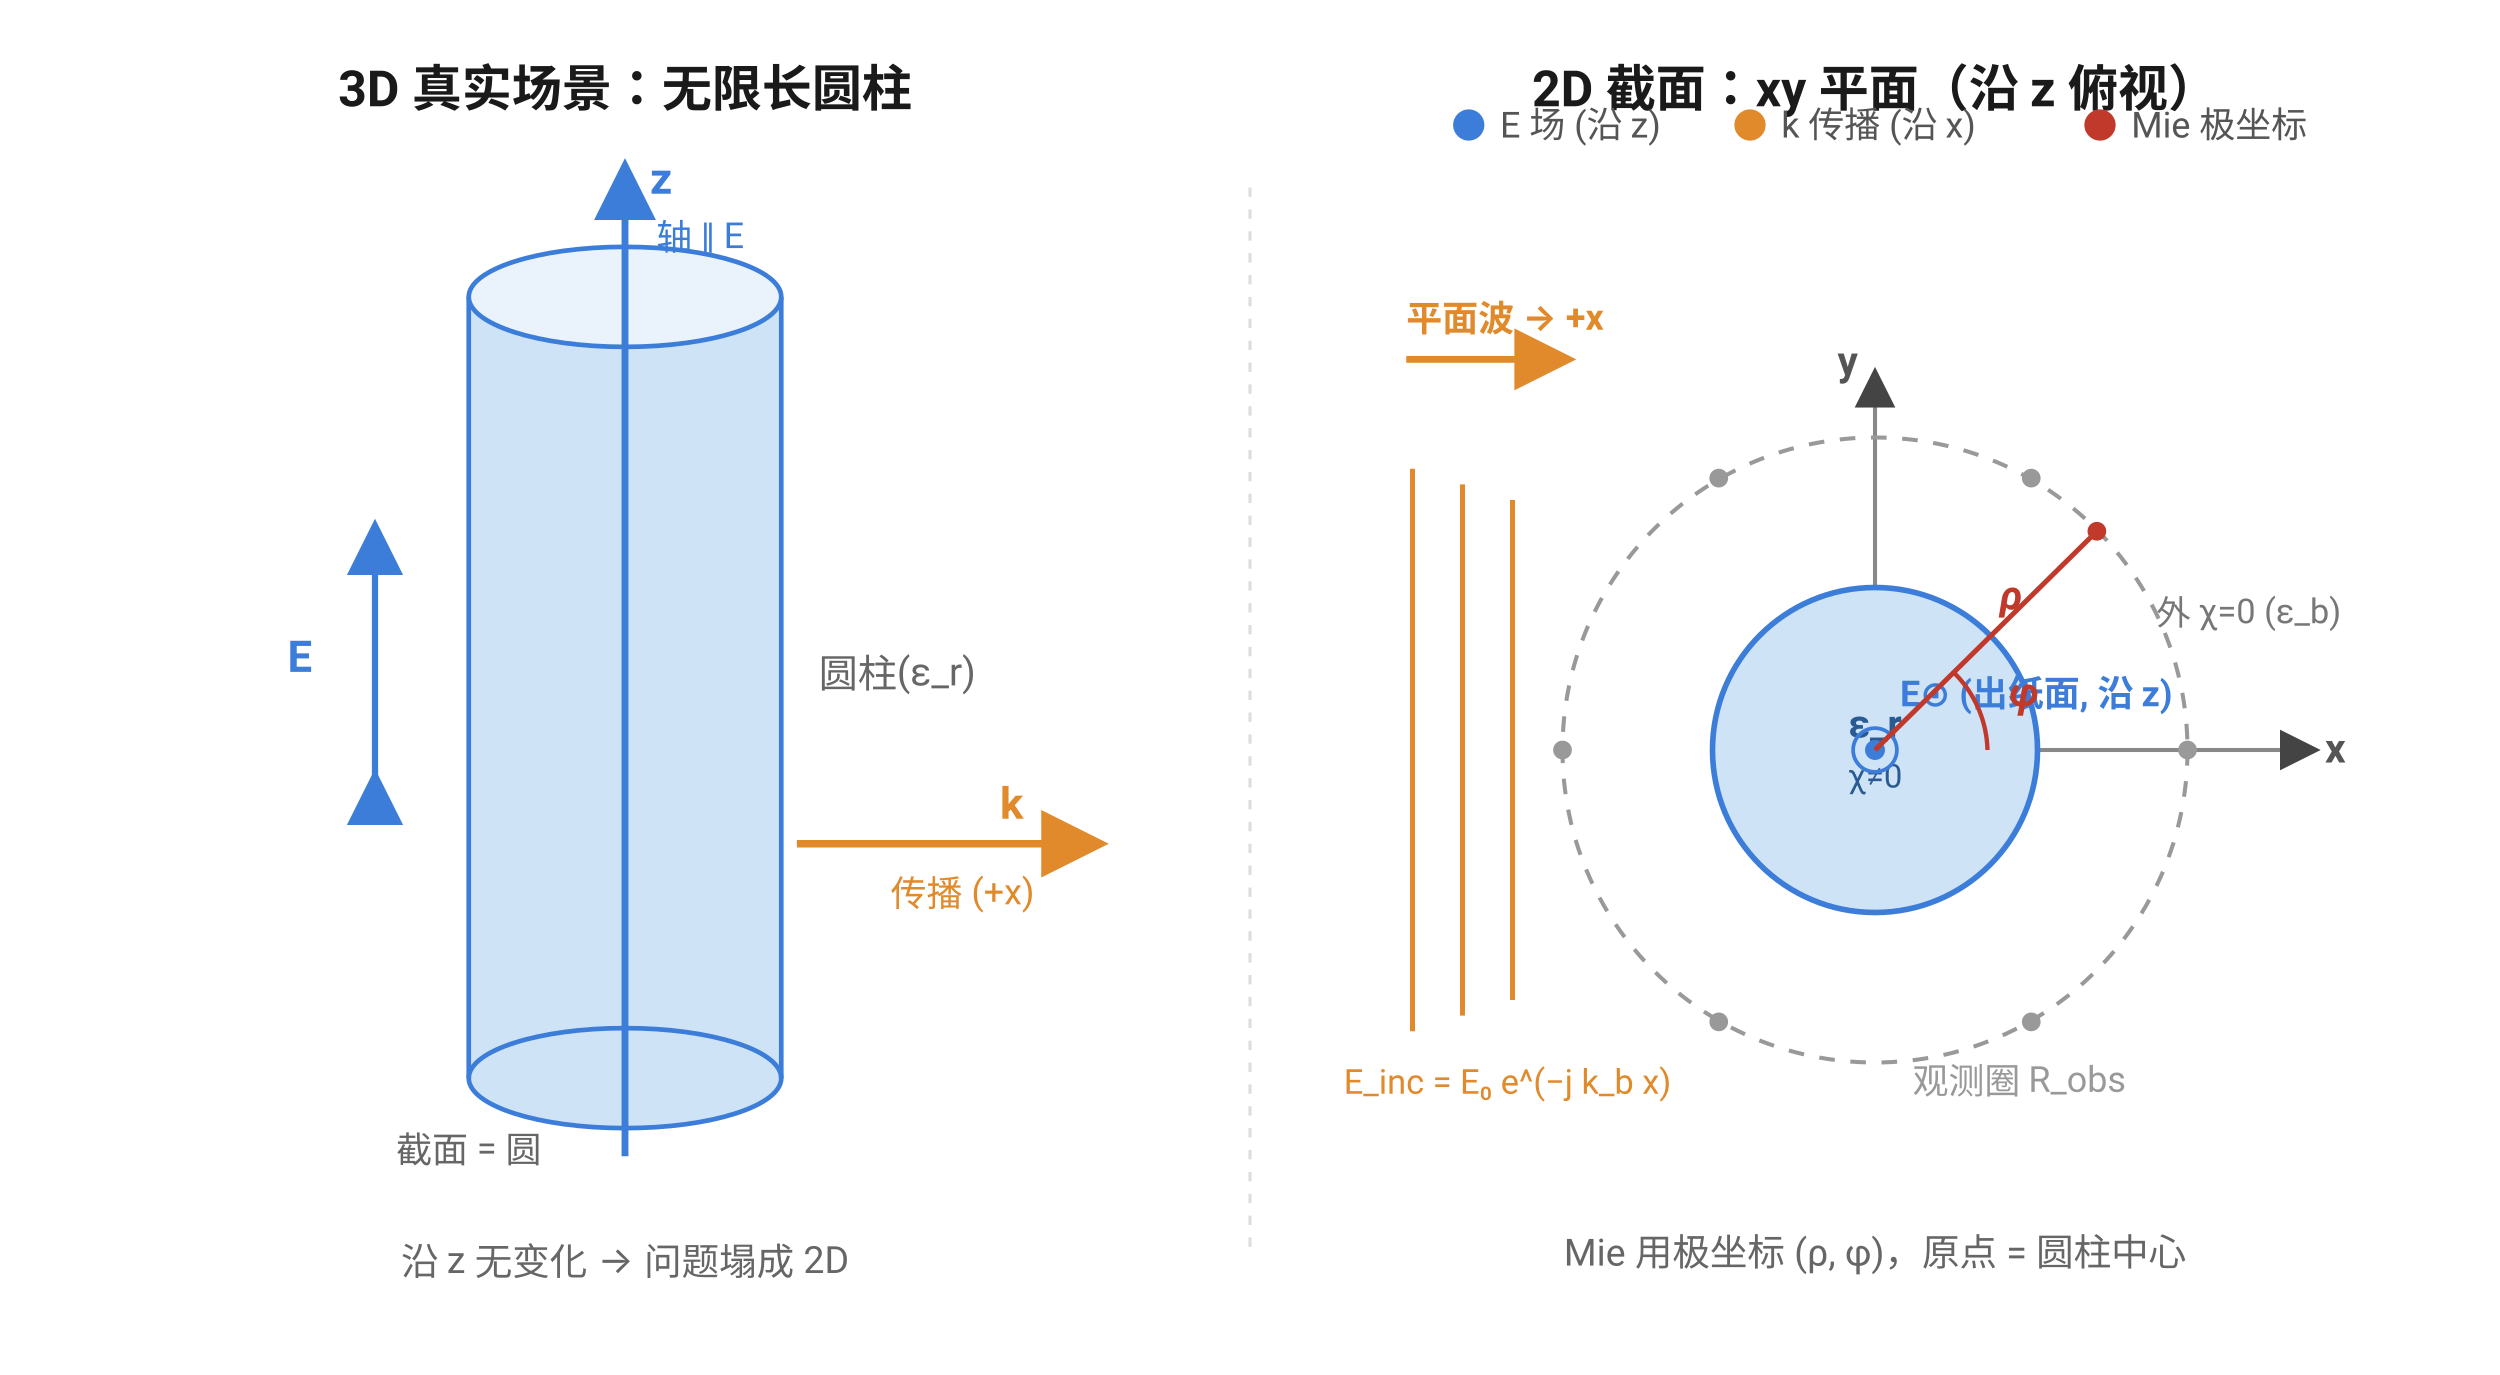
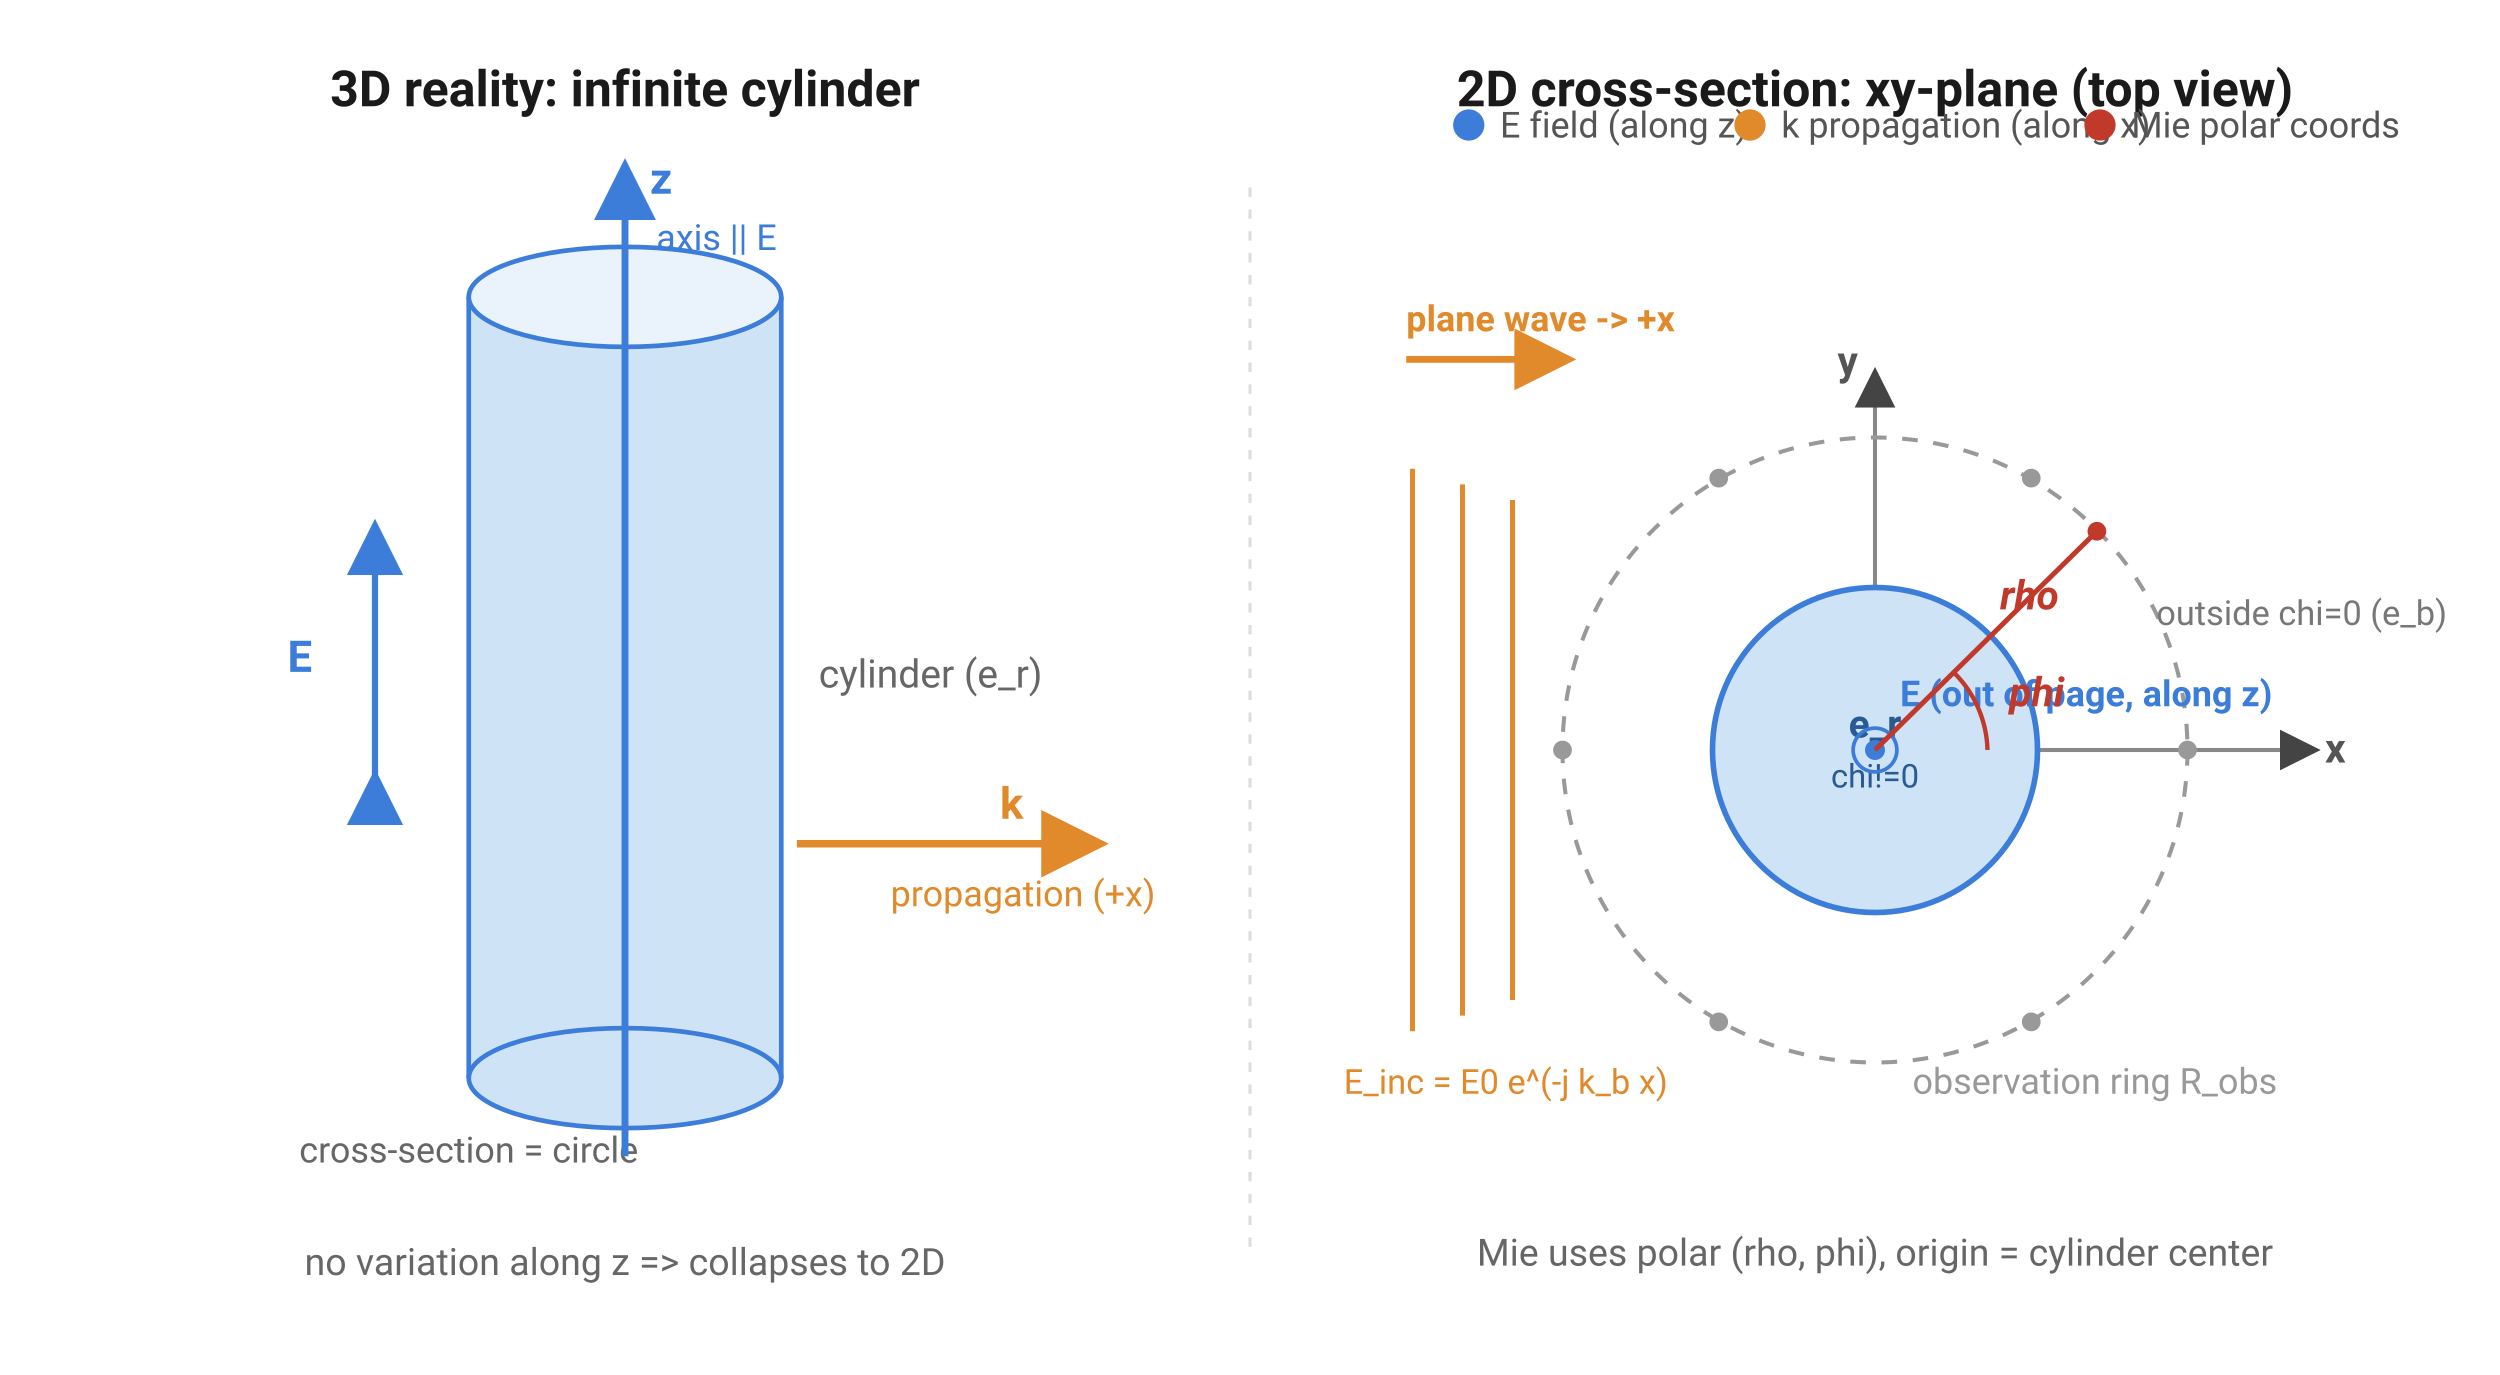
<svg xmlns="http://www.w3.org/2000/svg" viewBox="0 0 800 440" role="img" font-family="-apple-system, Segoe UI, Roboto, sans-serif">
  <rect x="0" y="0" width="800" height="440" fill="#ffffff" />
  <defs>
    <marker id="arrB" markerWidth="9" markerHeight="9" refX="7" refY="4.5" orient="auto">
      <path d="M0,0 L9,4.5 L0,9 Z" fill="#3b7dd8" />
    </marker>
    <marker id="arrO" markerWidth="9" markerHeight="9" refX="7" refY="4.5" orient="auto">
      <path d="M0,0 L9,4.5 L0,9 Z" fill="#e08a2b" />
    </marker>
    <marker id="arrK" markerWidth="10" markerHeight="10" refX="8" refY="5" orient="auto">
      <path d="M0,0 L10,5 L0,10 Z" fill="#444" />
    </marker>
  </defs>
-   <text x="200" y="34" text-anchor="middle" font-size="16" font-weight="700" fill="#1a1a1a">3D 真实场景：无限长圆柱</text>
+   <text x="200" y="34" text-anchor="middle" font-size="16" font-weight="700" fill="#1a1a1a">3D reality: infinite cylinder</text>
  <rect x="150" y="95" width="100" height="250" fill="#cfe3f7" stroke="none" />
  <ellipse cx="200" cy="345" rx="50" ry="16" fill="#cfe3f7" stroke="#3b7dd8" stroke-width="1.5" />
  <line x1="150" y1="95" x2="150" y2="345" stroke="#3b7dd8" stroke-width="1.5" />
  <line x1="250" y1="95" x2="250" y2="345" stroke="#3b7dd8" stroke-width="1.5" />
  <ellipse cx="200" cy="95" rx="50" ry="16" fill="#eaf3fc" stroke="#3b7dd8" stroke-width="1.5" />
-   <text x="262" y="220" font-size="12.5" fill="#666666">圆柱(ε_r)</text>
-   <text x="150" y="372" text-anchor="middle" font-size="11.5" fill="#666666">截面 = 圆</text>
+   <text x="262" y="220" font-size="12.5" fill="#666666">cylinder (e_r)</text>
+   <text x="150" y="372" text-anchor="middle" font-size="11.5" fill="#666666">cross-section = circle</text>
  <line x1="200" y1="370" x2="200" y2="55" stroke="#3b7dd8" stroke-width="2.2" marker-end="url(#arrB)" />
  <text x="208" y="62" font-size="14" font-weight="700" fill="#3b7dd8">z</text>
-   <text x="210" y="80" font-size="11.5" fill="#3b7dd8">轴 ‖ E</text>
+   <text x="210" y="80" font-size="11.5" fill="#3b7dd8">axis || E</text>
  <line x1="120" y1="250" x2="120" y2="170" stroke="#3b7dd8" stroke-width="2" marker-start="url(#arrB)" marker-end="url(#arrB)" />
  <text x="92" y="215" font-size="14" font-weight="700" fill="#3b7dd8">E</text>
  <line x1="255" y1="270" x2="350" y2="270" stroke="#e08a2b" stroke-width="2.4" marker-end="url(#arrO)" />
  <text x="320" y="262" font-size="14" font-weight="700" fill="#e08a2b">k</text>
-   <text x="285" y="290" font-size="11.5" fill="#e08a2b">传播 (+x)</text>
-   <text x="200" y="408" text-anchor="middle" font-size="12" fill="#666666">沿 z 无变化 → 问题塌成 2D</text>
+   <text x="285" y="290" font-size="11.5" fill="#e08a2b">propagation (+x)</text>
+   <text x="200" y="408" text-anchor="middle" font-size="12" fill="#666666">no variation along z =&gt; collapses to 2D</text>
  <line x1="400" y1="60" x2="400" y2="400" stroke="#dddddd" stroke-width="1" stroke-dasharray="3 4" />
-   <text x="600" y="34" text-anchor="middle" font-size="16" font-weight="700" fill="#1a1a1a">2D 截面：xy 平面（沿 z 俯视）</text>
+   <text x="600" y="34" text-anchor="middle" font-size="16" font-weight="700" fill="#1a1a1a">2D cross-section: xy-plane (top view)</text>
  <line x1="600" y1="240" x2="740" y2="240" stroke="#888888" stroke-width="1.3" marker-end="url(#arrK)" />
  <text x="744" y="244" font-size="13" font-weight="700" fill="#555555">x</text>
  <line x1="600" y1="240" x2="600" y2="120" stroke="#888888" stroke-width="1.3" marker-end="url(#arrK)" />
  <text x="588" y="120" font-size="13" font-weight="700" fill="#555555">y</text>
  <text x="589" y="254" font-size="11.5" fill="#888888">O</text>
  <circle cx="600" cy="240" r="100" fill="none" stroke="#999999" stroke-width="1.3" stroke-dasharray="5 5" />
  <g fill="#999999">
    <circle cx="700" cy="240" r="3" />
    <circle cx="650" cy="153" r="3" />
    <circle cx="550" cy="153" r="3" />
    <circle cx="500" cy="240" r="3" />
    <circle cx="550" cy="327" r="3" />
    <circle cx="650" cy="327" r="3" />
  </g>
-   <text x="612" y="350" font-size="11.5" fill="#999999">观测圈 R_obs</text>
+   <text x="612" y="350" font-size="11.5" fill="#999999">observation ring R_obs</text>
  <circle cx="600" cy="240" r="52" fill="#cfe3f7" stroke="#3b7dd8" stroke-width="1.8" />
-   <text x="600" y="236" text-anchor="middle" font-size="12.5" font-weight="700" fill="#2a5a92">ε_r</text>
-   <text x="600" y="252" text-anchor="middle" font-size="10.5" fill="#2a5a92">χ≠0</text>
-   <text x="690" y="200" font-size="11" fill="#777777">外 χ=0 (ε_b)</text>
+   <text x="600" y="236" text-anchor="middle" font-size="12.5" font-weight="700" fill="#2a5a92">e_r</text>
+   <text x="600" y="252" text-anchor="middle" font-size="10.5" fill="#2a5a92">chi!=0</text>
+   <text x="690" y="200" font-size="11" fill="#777777">outside chi=0 (e_b)</text>
  <circle cx="600" cy="240" r="3.2" fill="#3b7dd8" />
  <circle cx="600" cy="240" r="7" fill="none" stroke="#3b7dd8" stroke-width="1.2" />
-   <text x="608" y="226" font-size="11.5" font-weight="700" fill="#3b7dd8">E⊙ (出纸面, 沿 z)</text>
+   <text x="608" y="226" font-size="11.5" font-weight="700" fill="#3b7dd8">E (out of page, along z)</text>
  <g stroke="#e08a2b" stroke-width="1.6">
    <line x1="452" y1="150" x2="452" y2="330" />
    <line x1="468" y1="155" x2="468" y2="325" />
    <line x1="484" y1="160" x2="484" y2="320" />
  </g>
  <line x1="450" y1="115" x2="500" y2="115" stroke="#e08a2b" stroke-width="2.2" marker-end="url(#arrO)" />
-   <text x="450" y="106" font-size="11.5" font-weight="700" fill="#e08a2b">平面波 → +x</text>
-   <text x="430" y="350" font-size="11" fill="#e08a2b">E_inc = E₀ e^(−j k_b x)</text>
+   <text x="450" y="106" font-size="11.5" font-weight="700" fill="#e08a2b">plane wave -&gt; +x</text>
+   <text x="430" y="350" font-size="11" fill="#e08a2b">E_inc = E0 e^(-j k_b x)</text>
  <line x1="600" y1="240" x2="671" y2="170" stroke="#c0392b" stroke-width="1.6" />
  <circle cx="671" cy="170" r="3" fill="#c0392b" />
-   <text x="640" y="195" font-size="13" font-style="italic" font-weight="700" fill="#c0392b">ρ</text>
+   <text x="640" y="195" font-size="13" font-style="italic" font-weight="700" fill="#c0392b">rho</text>
  <path d="M 636 240 A 36 36 0 0 0 625 215" fill="none" stroke="#c0392b" stroke-width="1.4" />
-   <text x="643" y="226" font-size="13" font-style="italic" font-weight="700" fill="#c0392b">φ</text>
-   <text x="600" y="405" text-anchor="middle" font-size="12" fill="#666666">Mie 用极坐标 (ρ, φ)，原点 = 圆柱中心</text>
+   <text x="643" y="226" font-size="13" font-style="italic" font-weight="700" fill="#c0392b">phi</text>
+   <text x="600" y="405" text-anchor="middle" font-size="12" fill="#666666">Mie uses polar (rho, phi), origin = cylinder center</text>
  <g font-size="11.5">
    <circle cx="470" cy="40" r="5" fill="#3b7dd8" />
-     <text x="480" y="44" fill="#555555">E 场 (沿 z)</text>
+     <text x="480" y="44" fill="#555555">E field (along z)</text>
    <circle cx="560" cy="40" r="5" fill="#e08a2b" />
-     <text x="570" y="44" fill="#555555">k 传播 (沿 x)</text>
+     <text x="570" y="44" fill="#555555">k propagation (along x)</text>
    <circle cx="672" cy="40" r="5" fill="#c0392b" />
-     <text x="682" y="44" fill="#555555">Mie 极坐标</text>
+     <text x="682" y="44" fill="#555555">Mie polar coords</text>
  </g>
</svg>
